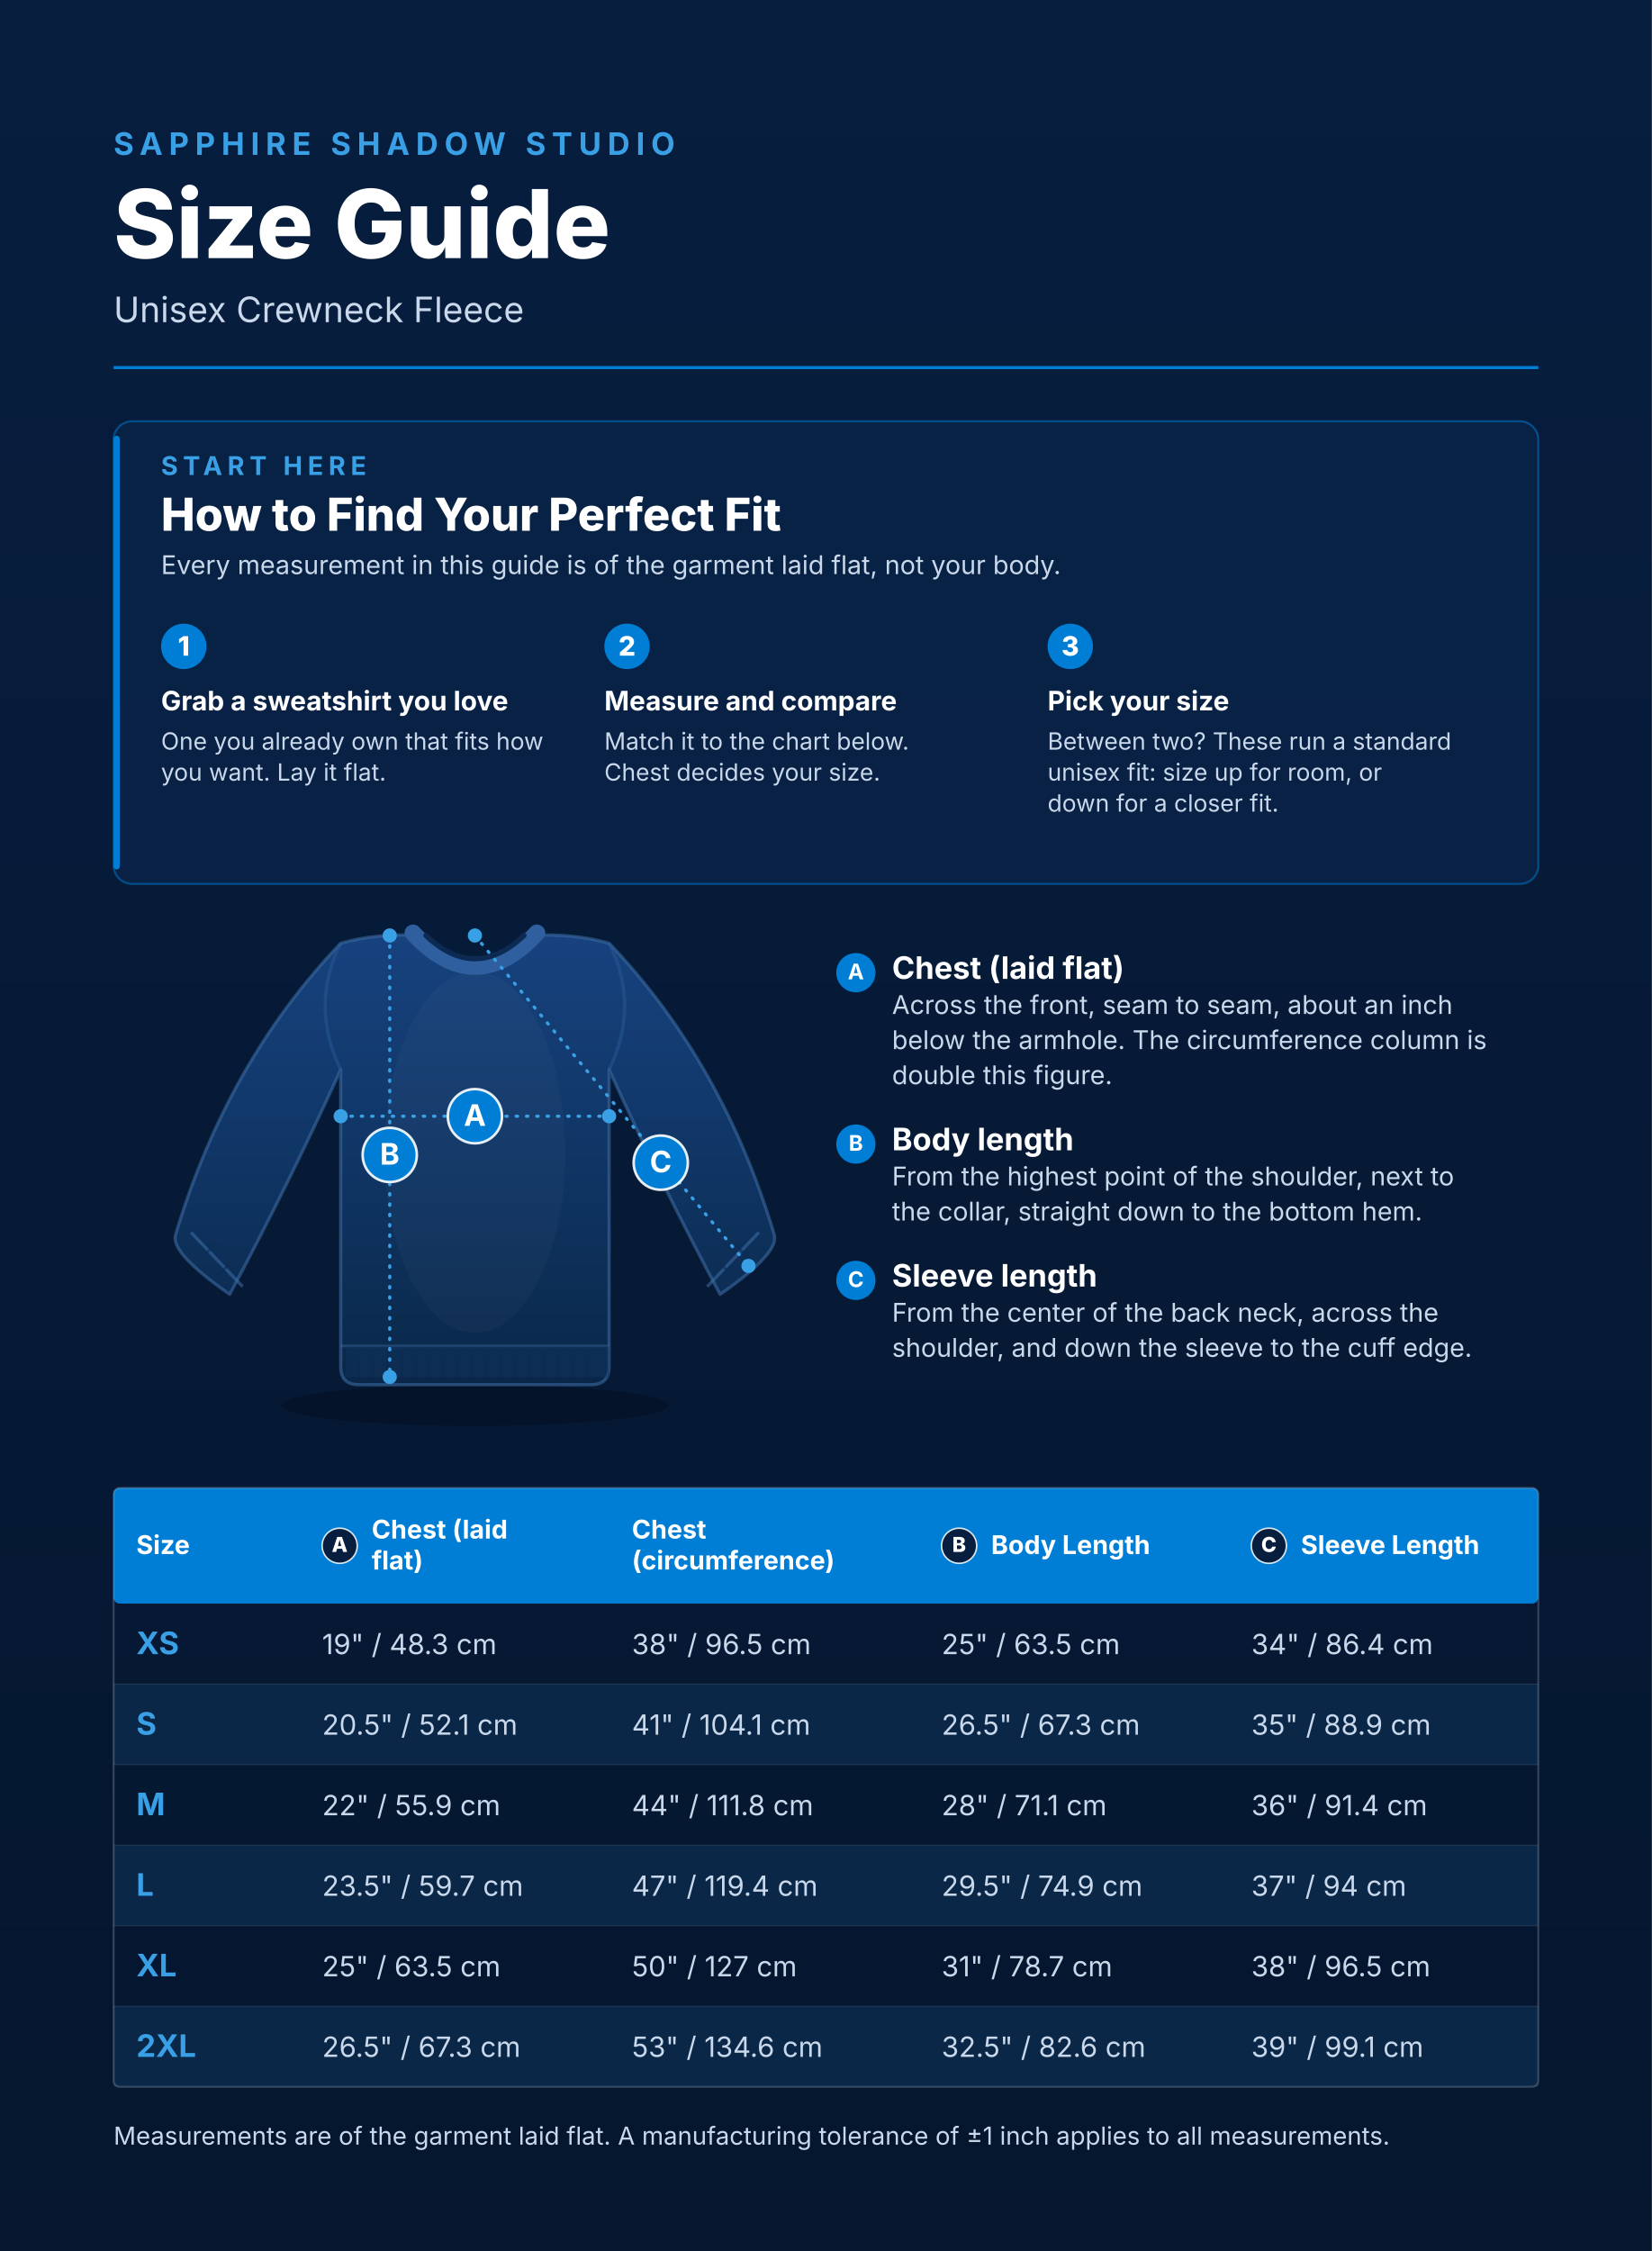
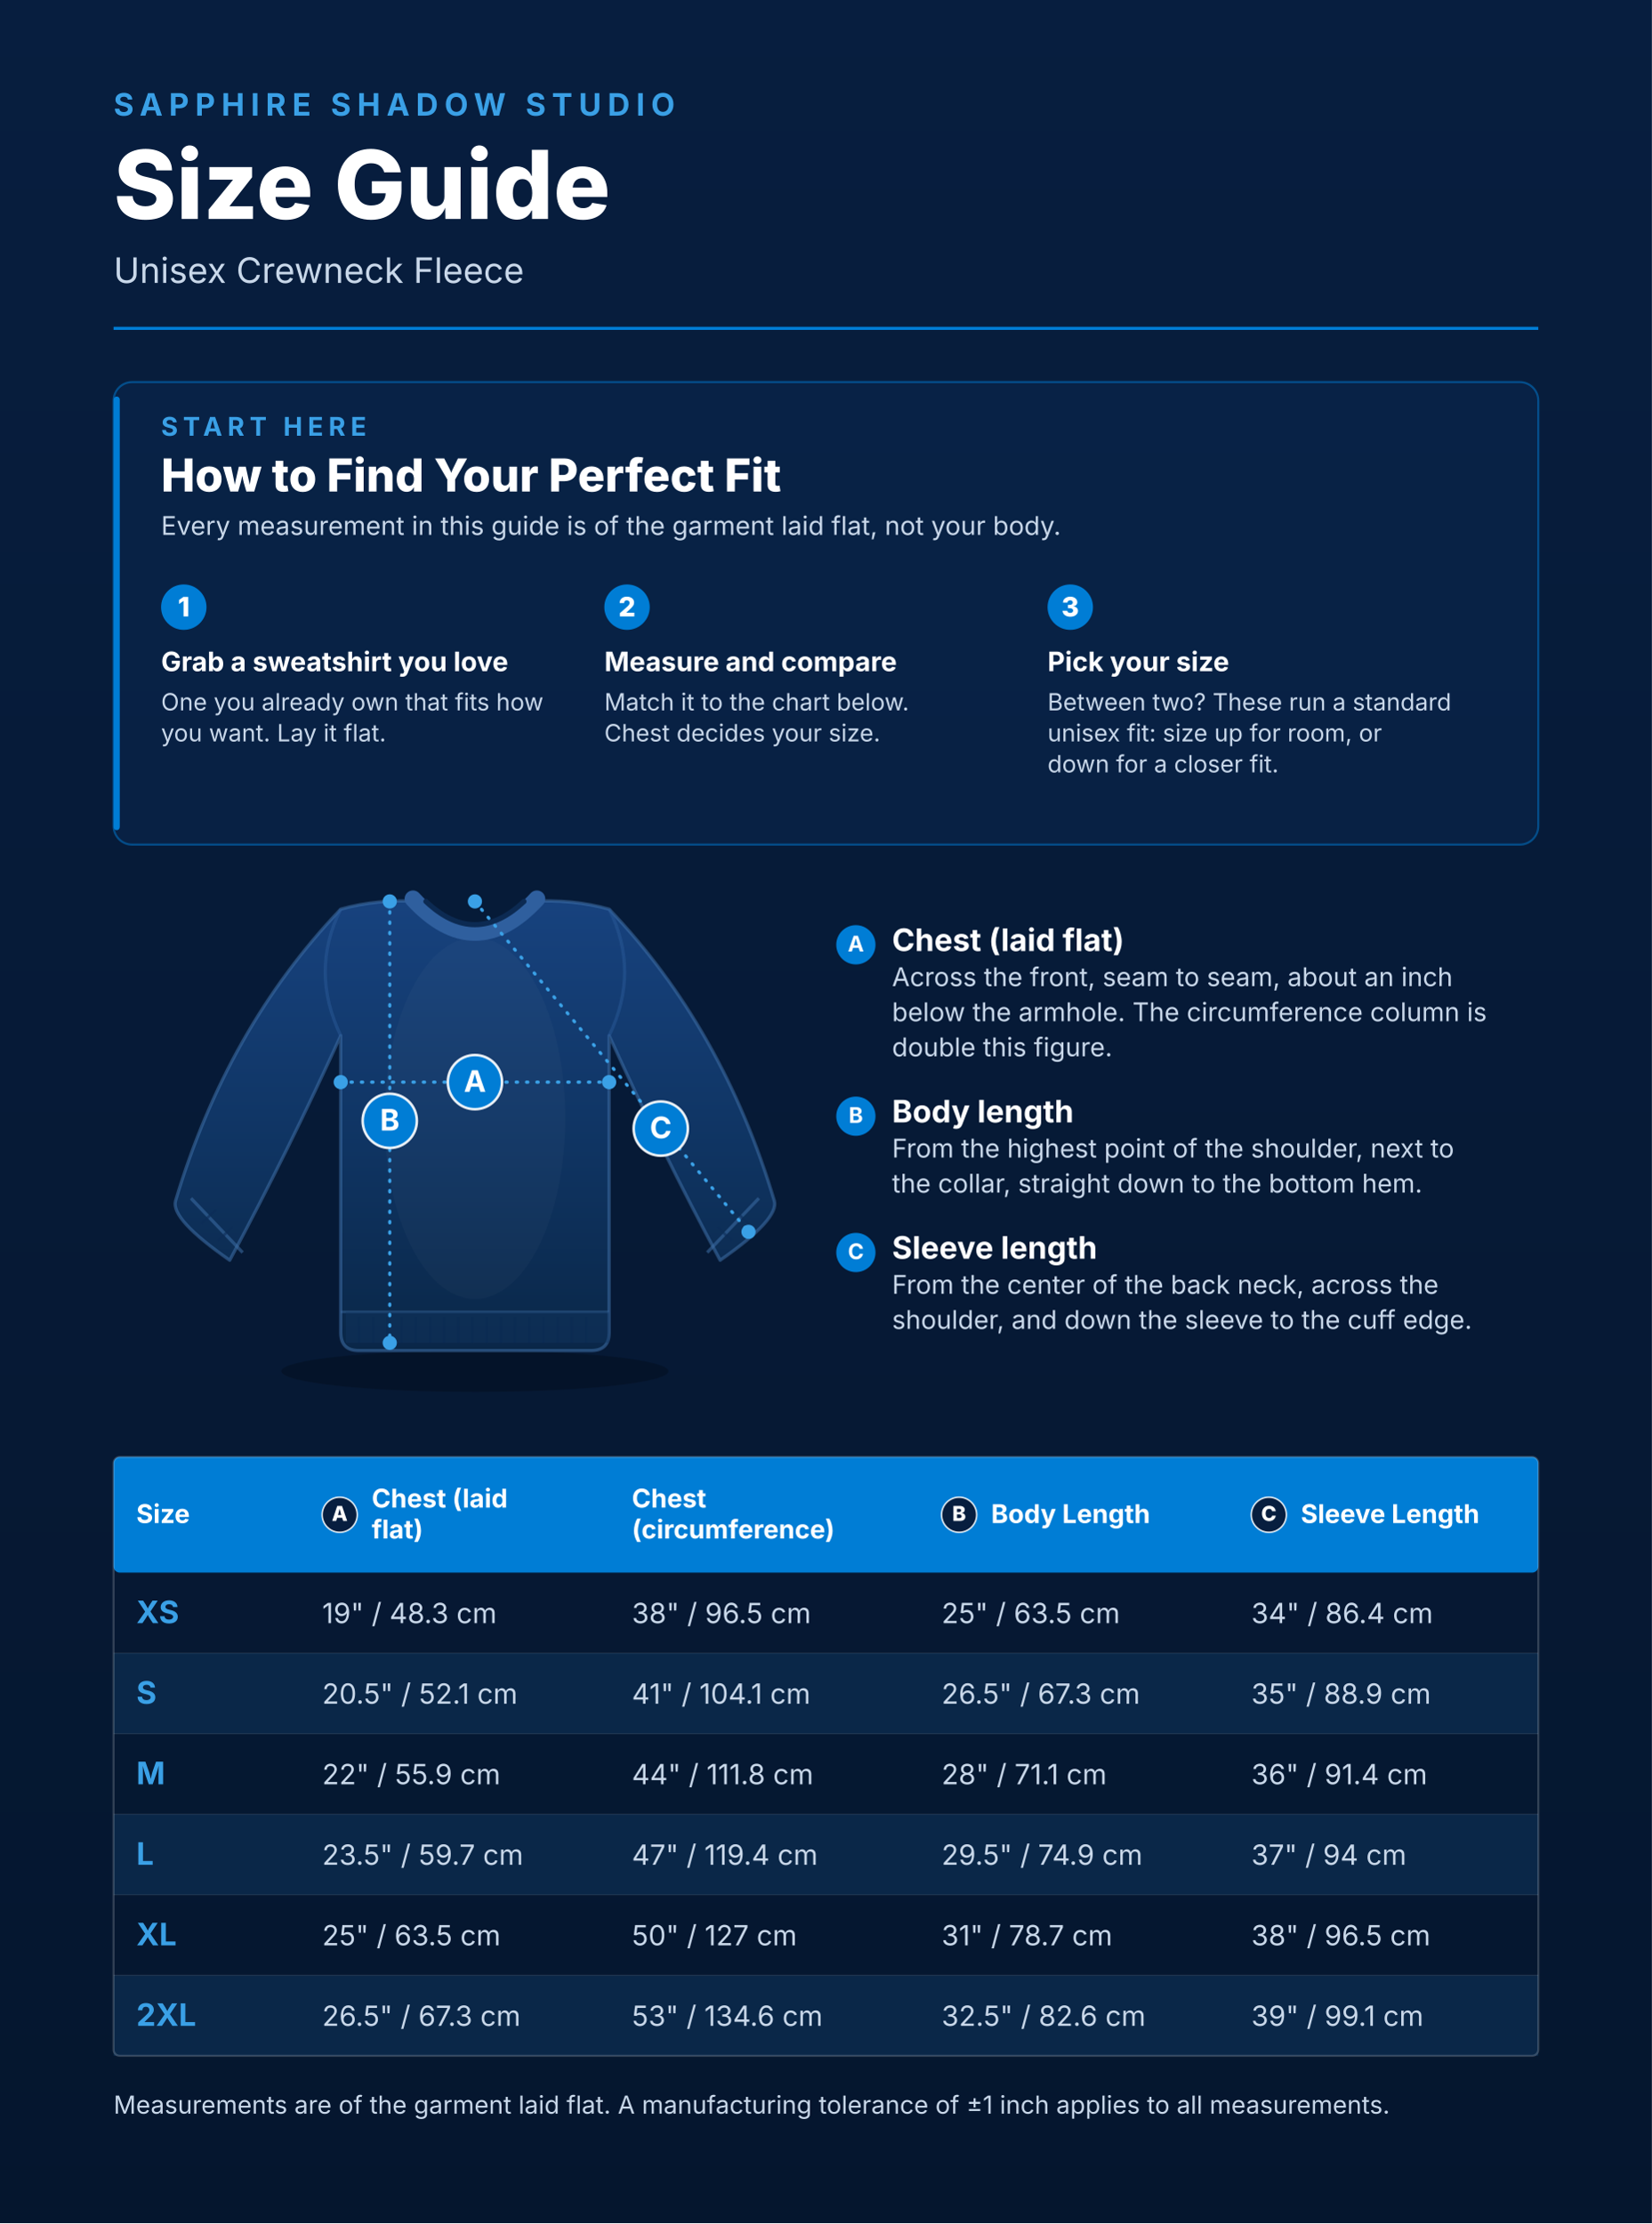
- <svg xmlns="http://www.w3.org/2000/svg" width="1600" height="2180" viewBox="0 0 1600 2180">
+ <svg xmlns="http://www.w3.org/2000/svg" width="1600" height="2153" viewBox="0 0 1600 2153">
  <defs>
    <linearGradient id="bgGrad" x1="0" y1="0" x2="0" y2="1">
      <stop offset="0" stop-color="#071e3f" />
      <stop offset="1" stop-color="#05162e" />
    </linearGradient>
    <linearGradient id="garmentGrad" x1="0" y1="0" x2="0" y2="1">
      <stop offset="0" stop-color="#17427e" />
      <stop offset="0.55" stop-color="#0f3462" />
      <stop offset="1" stop-color="#0a2748" />
    </linearGradient>
  </defs>
-   <rect width="1600" height="2180" fill="url(#bgGrad)" />
-   <text x="110" y="150" font-family="Inter" font-weight="700" font-size="30" fill="#3aa0e6" text-anchor="start" letter-spacing="6">SAPPHIRE SHADOW STUDIO</text>
-   <text x="110" y="250" font-family="Inter" font-weight="800" font-size="92" fill="#ffffff" text-anchor="start">Size Guide</text>
-   <text x="110" y="312" font-family="Inter" font-weight="400" font-size="34" fill="#c9d8ea" text-anchor="start">Unisex Crewneck Fleece</text>
-   <line x1="110" y1="356" x2="1490" y2="356" stroke="#007dd5" stroke-width="3" />
-   <rect x="110" y="408" width="1380" height="448" rx="18" fill="#0c2c56" fill-opacity="0.4" stroke="#007dd5" stroke-opacity="0.5" stroke-width="2" />
-   <rect x="110" y="422" width="6" height="420" rx="3" fill="#007dd5" />
-   <text x="156" y="460" font-family="Inter" font-weight="700" font-size="25" fill="#3aa0e6" text-anchor="start" letter-spacing="5">START HERE</text>
-   <text x="156" y="514" font-family="Inter" font-weight="800" font-size="44" fill="#ffffff" text-anchor="start">How to Find Your Perfect Fit</text>
-   <text x="156" y="556" font-family="Inter" font-weight="400" font-size="25" fill="#c9d8ea" text-anchor="start">Every measurement in this guide is of the garment laid flat, not your body.</text>
-   <circle cx="178" cy="626" r="22" fill="#007dd5" />
-   <text x="178" y="635" font-family="Inter" font-weight="800" font-size="26" fill="#ffffff" text-anchor="middle">1</text>
-   <text x="156" y="688" font-family="Inter" font-weight="700" font-size="26" fill="#ffffff" text-anchor="start">Grab a sweatshirt you love</text>
-   <text x="156" y="726" font-family="Inter" font-weight="400" font-size="23" fill="#c9d8ea" text-anchor="start">One you already own that fits how</text>
-   <text x="156" y="756" font-family="Inter" font-weight="400" font-size="23" fill="#c9d8ea" text-anchor="start">you want. Lay it flat.</text>
-   <circle cx="607.333" cy="626" r="22" fill="#007dd5" />
-   <text x="607.333" y="635" font-family="Inter" font-weight="800" font-size="26" fill="#ffffff" text-anchor="middle">2</text>
-   <text x="585.333" y="688" font-family="Inter" font-weight="700" font-size="26" fill="#ffffff" text-anchor="start">Measure and compare</text>
-   <text x="585.333" y="726" font-family="Inter" font-weight="400" font-size="23" fill="#c9d8ea" text-anchor="start">Match it to the chart below.</text>
-   <text x="585.333" y="756" font-family="Inter" font-weight="400" font-size="23" fill="#c9d8ea" text-anchor="start">Chest decides your size.</text>
-   <circle cx="1036.667" cy="626" r="22" fill="#007dd5" />
-   <text x="1036.667" y="635" font-family="Inter" font-weight="800" font-size="26" fill="#ffffff" text-anchor="middle">3</text>
-   <text x="1014.667" y="688" font-family="Inter" font-weight="700" font-size="26" fill="#ffffff" text-anchor="start">Pick your size</text>
-   <text x="1014.667" y="726" font-family="Inter" font-weight="400" font-size="23" fill="#c9d8ea" text-anchor="start">Between two? These run a standard</text>
-   <text x="1014.667" y="756" font-family="Inter" font-weight="400" font-size="23" fill="#c9d8ea" text-anchor="start">unisex fit: size up for room, or</text>
-   <text x="1014.667" y="786" font-family="Inter" font-weight="400" font-size="23" fill="#c9d8ea" text-anchor="start">down for a closer fit.</text>
-   <g transform="translate(110,716) scale(1.25)">
+   <rect width="1600" height="2153" fill="url(#bgGrad)" />
+   <text x="110" y="112" font-family="Inter" font-weight="700" font-size="30" fill="#3aa0e6" text-anchor="start" letter-spacing="6">SAPPHIRE SHADOW STUDIO</text>
+   <text x="110" y="212" font-family="Inter" font-weight="800" font-size="92" fill="#ffffff" text-anchor="start">Size Guide</text>
+   <text x="110" y="274" font-family="Inter" font-weight="400" font-size="34" fill="#c9d8ea" text-anchor="start">Unisex Crewneck Fleece</text>
+   <line x1="110" y1="318" x2="1490" y2="318" stroke="#007dd5" stroke-width="3" />
+   <rect x="110" y="370" width="1380" height="448" rx="18" fill="#0c2c56" fill-opacity="0.4" stroke="#007dd5" stroke-opacity="0.5" stroke-width="2" />
+   <rect x="110" y="384" width="6" height="420" rx="3" fill="#007dd5" />
+   <text x="156" y="422" font-family="Inter" font-weight="700" font-size="25" fill="#3aa0e6" text-anchor="start" letter-spacing="5">START HERE</text>
+   <text x="156" y="476" font-family="Inter" font-weight="800" font-size="44" fill="#ffffff" text-anchor="start">How to Find Your Perfect Fit</text>
+   <text x="156" y="518" font-family="Inter" font-weight="400" font-size="25" fill="#c9d8ea" text-anchor="start">Every measurement in this guide is of the garment laid flat, not your body.</text>
+   <circle cx="178" cy="588" r="22" fill="#007dd5" />
+   <text x="178" y="597" font-family="Inter" font-weight="800" font-size="26" fill="#ffffff" text-anchor="middle">1</text>
+   <text x="156" y="650" font-family="Inter" font-weight="700" font-size="26" fill="#ffffff" text-anchor="start">Grab a sweatshirt you love</text>
+   <text x="156" y="688" font-family="Inter" font-weight="400" font-size="23" fill="#c9d8ea" text-anchor="start">One you already own that fits how</text>
+   <text x="156" y="718" font-family="Inter" font-weight="400" font-size="23" fill="#c9d8ea" text-anchor="start">you want. Lay it flat.</text>
+   <circle cx="607.333" cy="588" r="22" fill="#007dd5" />
+   <text x="607.333" y="597" font-family="Inter" font-weight="800" font-size="26" fill="#ffffff" text-anchor="middle">2</text>
+   <text x="585.333" y="650" font-family="Inter" font-weight="700" font-size="26" fill="#ffffff" text-anchor="start">Measure and compare</text>
+   <text x="585.333" y="688" font-family="Inter" font-weight="400" font-size="23" fill="#c9d8ea" text-anchor="start">Match it to the chart below.</text>
+   <text x="585.333" y="718" font-family="Inter" font-weight="400" font-size="23" fill="#c9d8ea" text-anchor="start">Chest decides your size.</text>
+   <circle cx="1036.667" cy="588" r="22" fill="#007dd5" />
+   <text x="1036.667" y="597" font-family="Inter" font-weight="800" font-size="26" fill="#ffffff" text-anchor="middle">3</text>
+   <text x="1014.667" y="650" font-family="Inter" font-weight="700" font-size="26" fill="#ffffff" text-anchor="start">Pick your size</text>
+   <text x="1014.667" y="688" font-family="Inter" font-weight="400" font-size="23" fill="#c9d8ea" text-anchor="start">Between two? These run a standard</text>
+   <text x="1014.667" y="718" font-family="Inter" font-weight="400" font-size="23" fill="#c9d8ea" text-anchor="start">unisex fit: size up for room, or</text>
+   <text x="1014.667" y="748" font-family="Inter" font-weight="400" font-size="23" fill="#c9d8ea" text-anchor="start">down for a closer fit.</text>
+   <g transform="translate(110,683) scale(1.25)">
    <ellipse cx="280" cy="516" rx="150" ry="16" fill="#030b1a" opacity="0.45" />
    <path d="M238,152 Q280,192 322,152 Q356,150 384,158 Q472,250 512,384 Q516,398 470,430 Q424,344 384,256 L384,486 Q384,500 370,500 L190,500 Q176,500 176,486 L176,256 Q136,344 90,430 Q44,398 48,384 Q88,250 176,158 Q204,150 238,152 Z" fill="url(#garmentGrad)" stroke="#3f6fa8" stroke-opacity="0.55" stroke-width="2.5" stroke-linejoin="round" />
    <ellipse cx="280" cy="320" rx="70" ry="140" fill="#ffffff" opacity="0.025" />
    <path d="M384,158 Q408,206 384,256" fill="none" stroke="#2a5a99" stroke-opacity="0.5" stroke-width="2.5" />
    <path d="M176,158 Q152,206 176,256" fill="none" stroke="#2a5a99" stroke-opacity="0.5" stroke-width="2.5" />
    <path d="M176,470 L384,470" stroke="#3d6ea6" stroke-opacity="0.45" stroke-width="2" />
    <rect x="180" y="470" width="204" height="24" fill="#10345f" opacity="0.42" />
    <line x1="190" y1="474" x2="190" y2="494" stroke="#0a2a52" stroke-width="2" opacity="0.55" />
    <line x1="201" y1="474" x2="201" y2="494" stroke="#0a2a52" stroke-width="2" opacity="0.55" />
    <line x1="212" y1="474" x2="212" y2="494" stroke="#0a2a52" stroke-width="2" opacity="0.55" />
    <line x1="223" y1="474" x2="223" y2="494" stroke="#0a2a52" stroke-width="2" opacity="0.55" />
    <line x1="234" y1="474" x2="234" y2="494" stroke="#0a2a52" stroke-width="2" opacity="0.55" />
    <line x1="245" y1="474" x2="245" y2="494" stroke="#0a2a52" stroke-width="2" opacity="0.55" />
    <line x1="256" y1="474" x2="256" y2="494" stroke="#0a2a52" stroke-width="2" opacity="0.55" />
    <line x1="267" y1="474" x2="267" y2="494" stroke="#0a2a52" stroke-width="2" opacity="0.55" />
    <line x1="278" y1="474" x2="278" y2="494" stroke="#0a2a52" stroke-width="2" opacity="0.55" />
    <line x1="289" y1="474" x2="289" y2="494" stroke="#0a2a52" stroke-width="2" opacity="0.55" />
    <line x1="300" y1="474" x2="300" y2="494" stroke="#0a2a52" stroke-width="2" opacity="0.55" />
    <line x1="311" y1="474" x2="311" y2="494" stroke="#0a2a52" stroke-width="2" opacity="0.55" />
    <line x1="322" y1="474" x2="322" y2="494" stroke="#0a2a52" stroke-width="2" opacity="0.55" />
    <line x1="333" y1="474" x2="333" y2="494" stroke="#0a2a52" stroke-width="2" opacity="0.55" />
    <line x1="344" y1="474" x2="344" y2="494" stroke="#0a2a52" stroke-width="2" opacity="0.55" />
    <line x1="355" y1="474" x2="355" y2="494" stroke="#0a2a52" stroke-width="2" opacity="0.55" />
    <line x1="366" y1="474" x2="366" y2="494" stroke="#0a2a52" stroke-width="2" opacity="0.55" />
    <line x1="500" y1="382" x2="460" y2="424" stroke="#3d6ea6" stroke-opacity="0.55" stroke-width="2.5" />
    <line x1="492.2" y1="401.8" x2="480.6" y2="390.8" stroke="#0b2c56" stroke-width="2" opacity="0.6" />
    <line x1="479.4" y1="415.2" x2="467.8" y2="404.2" stroke="#0b2c56" stroke-width="2" opacity="0.6" />
    <line x1="60" y1="382" x2="100" y2="424" stroke="#3d6ea6" stroke-opacity="0.55" stroke-width="2.5" />
    <line x1="79.4" y1="390.8" x2="67.8" y2="401.8" stroke="#0b2c56" stroke-width="2" opacity="0.6" />
    <line x1="92.2" y1="404.2" x2="80.6" y2="415.2" stroke="#0b2c56" stroke-width="2" opacity="0.6" />
    <path d="M232,150 Q280,202 328,150" fill="none" stroke="#2f5f9e" stroke-width="13" stroke-linecap="round" />
    <path d="M242,152 Q280,188 318,152" fill="none" stroke="#0c2a52" stroke-width="4" stroke-linecap="round" />
    <line x1="176" y1="292" x2="384" y2="292" stroke="#3aa0e6" stroke-width="2.5" stroke-dasharray="1 7" stroke-linecap="round" />
    <circle cx="176" cy="292" r="5.5" fill="#3aa0e6" />
    <circle cx="384" cy="292" r="5.5" fill="#3aa0e6" />
    <circle cx="280" cy="292" r="21" fill="#007dd5" stroke="#ffffff" stroke-opacity="0.9" stroke-width="2" />
    <text x="280" y="299.5" font-family="Inter" font-weight="700" font-size="23" fill="#ffffff" text-anchor="middle">A</text>
    <line x1="214" y1="152" x2="214" y2="494" stroke="#3aa0e6" stroke-width="2.5" stroke-dasharray="1 7" stroke-linecap="round" />
    <circle cx="214" cy="152" r="5.5" fill="#3aa0e6" />
    <circle cx="214" cy="494" r="5.5" fill="#3aa0e6" />
    <circle cx="214" cy="322" r="21" fill="#007dd5" stroke="#ffffff" stroke-opacity="0.9" stroke-width="2" />
    <text x="214" y="329.5" font-family="Inter" font-weight="700" font-size="23" fill="#ffffff" text-anchor="middle">B</text>
    <line x1="280" y1="152" x2="492" y2="408" stroke="#3aa0e6" stroke-width="2.5" stroke-dasharray="1 7" stroke-linecap="round" />
    <circle cx="280" cy="152" r="5.5" fill="#3aa0e6" />
    <circle cx="492" cy="408" r="5.5" fill="#3aa0e6" />
    <circle cx="424" cy="328" r="21" fill="#007dd5" stroke="#ffffff" stroke-opacity="0.9" stroke-width="2" />
    <text x="424" y="335.5" font-family="Inter" font-weight="700" font-size="23" fill="#ffffff" text-anchor="middle">C</text>
  </g>
-   <circle cx="829" cy="942" r="19" fill="#007dd5" />
-   <text x="829" y="948.46" font-family="Inter" font-weight="700" font-size="20.9" fill="#ffffff" text-anchor="middle">A</text>
-   <text x="864" y="948" font-family="Inter" font-weight="700" font-size="30" fill="#ffffff" text-anchor="start">Chest (laid flat)</text>
-   <text x="864" y="982" font-family="Inter" font-weight="400" font-size="25" fill="#c9d8ea" text-anchor="start">Across the front, seam to seam, about an inch</text>
-   <text x="864" y="1016" font-family="Inter" font-weight="400" font-size="25" fill="#c9d8ea" text-anchor="start">below the armhole. The circumference column is</text>
-   <text x="864" y="1050" font-family="Inter" font-weight="400" font-size="25" fill="#c9d8ea" text-anchor="start">double this figure.</text>
-   <circle cx="829" cy="1108" r="19" fill="#007dd5" />
-   <text x="829" y="1114.46" font-family="Inter" font-weight="700" font-size="20.9" fill="#ffffff" text-anchor="middle">B</text>
-   <text x="864" y="1114" font-family="Inter" font-weight="700" font-size="30" fill="#ffffff" text-anchor="start">Body length</text>
-   <text x="864" y="1148" font-family="Inter" font-weight="400" font-size="25" fill="#c9d8ea" text-anchor="start">From the highest point of the shoulder, next to</text>
-   <text x="864" y="1182" font-family="Inter" font-weight="400" font-size="25" fill="#c9d8ea" text-anchor="start">the collar, straight down to the bottom hem.</text>
-   <circle cx="829" cy="1240" r="19" fill="#007dd5" />
-   <text x="829" y="1246.46" font-family="Inter" font-weight="700" font-size="20.9" fill="#ffffff" text-anchor="middle">C</text>
-   <text x="864" y="1246" font-family="Inter" font-weight="700" font-size="30" fill="#ffffff" text-anchor="start">Sleeve length</text>
-   <text x="864" y="1280" font-family="Inter" font-weight="400" font-size="25" fill="#c9d8ea" text-anchor="start">From the center of the back neck, across the</text>
-   <text x="864" y="1314" font-family="Inter" font-weight="400" font-size="25" fill="#c9d8ea" text-anchor="start">shoulder, and down the sleeve to the cuff edge.</text>
-   <rect x="110" y="1441" width="1380" height="112" fill="#007dd5" rx="6" />
-   <text x="132" y="1505" font-family="Inter" font-weight="700" font-size="25" fill="#ffffff" text-anchor="start">Size</text>
-   <circle cx="329" cy="1497" r="17" fill="#071e3f" stroke="#ffffff" stroke-opacity="0.85" stroke-width="1.5" />
-   <text x="329" y="1503" font-family="Inter" font-weight="800" font-size="20" fill="#ffffff" text-anchor="middle">A</text>
-   <text x="360" y="1490" font-family="Inter" font-weight="700" font-size="25" fill="#ffffff" text-anchor="start">Chest (laid</text>
-   <text x="360" y="1520" font-family="Inter" font-weight="700" font-size="25" fill="#ffffff" text-anchor="start">flat)</text>
-   <text x="612" y="1490" font-family="Inter" font-weight="700" font-size="25" fill="#ffffff" text-anchor="start">Chest</text>
-   <text x="612" y="1520" font-family="Inter" font-weight="700" font-size="25" fill="#ffffff" text-anchor="start">(circumference)</text>
-   <circle cx="929" cy="1497" r="17" fill="#071e3f" stroke="#ffffff" stroke-opacity="0.85" stroke-width="1.5" />
-   <text x="929" y="1503" font-family="Inter" font-weight="800" font-size="20" fill="#ffffff" text-anchor="middle">B</text>
-   <text x="960" y="1505" font-family="Inter" font-weight="700" font-size="25" fill="#ffffff" text-anchor="start">Body Length</text>
-   <circle cx="1229" cy="1497" r="17" fill="#071e3f" stroke="#ffffff" stroke-opacity="0.85" stroke-width="1.5" />
-   <text x="1229" y="1503" font-family="Inter" font-weight="800" font-size="20" fill="#ffffff" text-anchor="middle">C</text>
-   <text x="1260" y="1505" font-family="Inter" font-weight="700" font-size="25" fill="#ffffff" text-anchor="start">Sleeve Length</text>
-   <text x="132" y="1602" font-family="Inter" font-weight="700" font-size="30" fill="#3aa0e6" text-anchor="start">XS</text>
-   <text x="312" y="1602" font-family="Inter" font-weight="400" font-size="27" fill="#c9d8ea" text-anchor="start">19" / 48.3 cm</text>
-   <text x="612" y="1602" font-family="Inter" font-weight="400" font-size="27" fill="#c9d8ea" text-anchor="start">38" / 96.5 cm</text>
-   <text x="912" y="1602" font-family="Inter" font-weight="400" font-size="27" fill="#c9d8ea" text-anchor="start">25" / 63.5 cm</text>
-   <text x="1212" y="1602" font-family="Inter" font-weight="400" font-size="27" fill="#c9d8ea" text-anchor="start">34" / 86.4 cm</text>
-   <rect x="110" y="1631" width="1380" height="78" fill="#0a2748" />
-   <text x="132" y="1680" font-family="Inter" font-weight="700" font-size="30" fill="#3aa0e6" text-anchor="start">S</text>
-   <text x="312" y="1680" font-family="Inter" font-weight="400" font-size="27" fill="#c9d8ea" text-anchor="start">20.5" / 52.1 cm</text>
-   <text x="612" y="1680" font-family="Inter" font-weight="400" font-size="27" fill="#c9d8ea" text-anchor="start">41" / 104.1 cm</text>
-   <text x="912" y="1680" font-family="Inter" font-weight="400" font-size="27" fill="#c9d8ea" text-anchor="start">26.5" / 67.3 cm</text>
-   <text x="1212" y="1680" font-family="Inter" font-weight="400" font-size="27" fill="#c9d8ea" text-anchor="start">35" / 88.9 cm</text>
-   <text x="132" y="1758" font-family="Inter" font-weight="700" font-size="30" fill="#3aa0e6" text-anchor="start">M</text>
-   <text x="312" y="1758" font-family="Inter" font-weight="400" font-size="27" fill="#c9d8ea" text-anchor="start">22" / 55.9 cm</text>
-   <text x="612" y="1758" font-family="Inter" font-weight="400" font-size="27" fill="#c9d8ea" text-anchor="start">44" / 111.8 cm</text>
-   <text x="912" y="1758" font-family="Inter" font-weight="400" font-size="27" fill="#c9d8ea" text-anchor="start">28" / 71.1 cm</text>
-   <text x="1212" y="1758" font-family="Inter" font-weight="400" font-size="27" fill="#c9d8ea" text-anchor="start">36" / 91.4 cm</text>
-   <rect x="110" y="1787" width="1380" height="78" fill="#0a2748" />
-   <text x="132" y="1836" font-family="Inter" font-weight="700" font-size="30" fill="#3aa0e6" text-anchor="start">L</text>
-   <text x="312" y="1836" font-family="Inter" font-weight="400" font-size="27" fill="#c9d8ea" text-anchor="start">23.5" / 59.7 cm</text>
-   <text x="612" y="1836" font-family="Inter" font-weight="400" font-size="27" fill="#c9d8ea" text-anchor="start">47" / 119.4 cm</text>
-   <text x="912" y="1836" font-family="Inter" font-weight="400" font-size="27" fill="#c9d8ea" text-anchor="start">29.5" / 74.9 cm</text>
-   <text x="1212" y="1836" font-family="Inter" font-weight="400" font-size="27" fill="#c9d8ea" text-anchor="start">37" / 94 cm</text>
-   <text x="132" y="1914" font-family="Inter" font-weight="700" font-size="30" fill="#3aa0e6" text-anchor="start">XL</text>
-   <text x="312" y="1914" font-family="Inter" font-weight="400" font-size="27" fill="#c9d8ea" text-anchor="start">25" / 63.5 cm</text>
-   <text x="612" y="1914" font-family="Inter" font-weight="400" font-size="27" fill="#c9d8ea" text-anchor="start">50" / 127 cm</text>
-   <text x="912" y="1914" font-family="Inter" font-weight="400" font-size="27" fill="#c9d8ea" text-anchor="start">31" / 78.7 cm</text>
-   <text x="1212" y="1914" font-family="Inter" font-weight="400" font-size="27" fill="#c9d8ea" text-anchor="start">38" / 96.5 cm</text>
-   <rect x="110" y="1943" width="1380" height="78" fill="#0a2748" />
-   <text x="132" y="1992" font-family="Inter" font-weight="700" font-size="30" fill="#3aa0e6" text-anchor="start">2XL</text>
-   <text x="312" y="1992" font-family="Inter" font-weight="400" font-size="27" fill="#c9d8ea" text-anchor="start">26.5" / 67.3 cm</text>
-   <text x="612" y="1992" font-family="Inter" font-weight="400" font-size="27" fill="#c9d8ea" text-anchor="start">53" / 134.6 cm</text>
-   <text x="912" y="1992" font-family="Inter" font-weight="400" font-size="27" fill="#c9d8ea" text-anchor="start">32.5" / 82.6 cm</text>
-   <text x="1212" y="1992" font-family="Inter" font-weight="400" font-size="27" fill="#c9d8ea" text-anchor="start">39" / 99.1 cm</text>
-   <rect x="110" y="1441" width="1380" height="580" fill="none" stroke="#ffffff" stroke-opacity="0.18" stroke-width="2" rx="6" />
-   <line x1="110" y1="1631" x2="1490" y2="1631" stroke="#ffffff" stroke-opacity="0.10" stroke-width="1" />
-   <line x1="110" y1="1709" x2="1490" y2="1709" stroke="#ffffff" stroke-opacity="0.10" stroke-width="1" />
-   <line x1="110" y1="1787" x2="1490" y2="1787" stroke="#ffffff" stroke-opacity="0.10" stroke-width="1" />
-   <line x1="110" y1="1865" x2="1490" y2="1865" stroke="#ffffff" stroke-opacity="0.10" stroke-width="1" />
-   <line x1="110" y1="1943" x2="1490" y2="1943" stroke="#ffffff" stroke-opacity="0.10" stroke-width="1" />
-   <text x="110" y="2077" font-family="Inter" font-weight="400" font-size="24" fill="#c9d8ea" text-anchor="start">Measurements are of the garment laid flat. A manufacturing tolerance of ±1 inch applies to all measurements.</text>
+   <circle cx="829" cy="915" r="19" fill="#007dd5" />
+   <text x="829" y="921.46" font-family="Inter" font-weight="700" font-size="20.9" fill="#ffffff" text-anchor="middle">A</text>
+   <text x="864" y="921" font-family="Inter" font-weight="700" font-size="30" fill="#ffffff" text-anchor="start">Chest (laid flat)</text>
+   <text x="864" y="955" font-family="Inter" font-weight="400" font-size="25" fill="#c9d8ea" text-anchor="start">Across the front, seam to seam, about an inch</text>
+   <text x="864" y="989" font-family="Inter" font-weight="400" font-size="25" fill="#c9d8ea" text-anchor="start">below the armhole. The circumference column is</text>
+   <text x="864" y="1023" font-family="Inter" font-weight="400" font-size="25" fill="#c9d8ea" text-anchor="start">double this figure.</text>
+   <circle cx="829" cy="1081" r="19" fill="#007dd5" />
+   <text x="829" y="1087.46" font-family="Inter" font-weight="700" font-size="20.9" fill="#ffffff" text-anchor="middle">B</text>
+   <text x="864" y="1087" font-family="Inter" font-weight="700" font-size="30" fill="#ffffff" text-anchor="start">Body length</text>
+   <text x="864" y="1121" font-family="Inter" font-weight="400" font-size="25" fill="#c9d8ea" text-anchor="start">From the highest point of the shoulder, next to</text>
+   <text x="864" y="1155" font-family="Inter" font-weight="400" font-size="25" fill="#c9d8ea" text-anchor="start">the collar, straight down to the bottom hem.</text>
+   <circle cx="829" cy="1213" r="19" fill="#007dd5" />
+   <text x="829" y="1219.46" font-family="Inter" font-weight="700" font-size="20.9" fill="#ffffff" text-anchor="middle">C</text>
+   <text x="864" y="1219" font-family="Inter" font-weight="700" font-size="30" fill="#ffffff" text-anchor="start">Sleeve length</text>
+   <text x="864" y="1253" font-family="Inter" font-weight="400" font-size="25" fill="#c9d8ea" text-anchor="start">From the center of the back neck, across the</text>
+   <text x="864" y="1287" font-family="Inter" font-weight="400" font-size="25" fill="#c9d8ea" text-anchor="start">shoulder, and down the sleeve to the cuff edge.</text>
+   <rect x="110" y="1411" width="1380" height="112" fill="#007dd5" rx="6" />
+   <text x="132" y="1475" font-family="Inter" font-weight="700" font-size="25" fill="#ffffff" text-anchor="start">Size</text>
+   <circle cx="329" cy="1467" r="17" fill="#071e3f" stroke="#ffffff" stroke-opacity="0.85" stroke-width="1.5" />
+   <text x="329" y="1473" font-family="Inter" font-weight="800" font-size="20" fill="#ffffff" text-anchor="middle">A</text>
+   <text x="360" y="1460" font-family="Inter" font-weight="700" font-size="25" fill="#ffffff" text-anchor="start">Chest (laid</text>
+   <text x="360" y="1490" font-family="Inter" font-weight="700" font-size="25" fill="#ffffff" text-anchor="start">flat)</text>
+   <text x="612" y="1460" font-family="Inter" font-weight="700" font-size="25" fill="#ffffff" text-anchor="start">Chest</text>
+   <text x="612" y="1490" font-family="Inter" font-weight="700" font-size="25" fill="#ffffff" text-anchor="start">(circumference)</text>
+   <circle cx="929" cy="1467" r="17" fill="#071e3f" stroke="#ffffff" stroke-opacity="0.85" stroke-width="1.5" />
+   <text x="929" y="1473" font-family="Inter" font-weight="800" font-size="20" fill="#ffffff" text-anchor="middle">B</text>
+   <text x="960" y="1475" font-family="Inter" font-weight="700" font-size="25" fill="#ffffff" text-anchor="start">Body Length</text>
+   <circle cx="1229" cy="1467" r="17" fill="#071e3f" stroke="#ffffff" stroke-opacity="0.85" stroke-width="1.5" />
+   <text x="1229" y="1473" font-family="Inter" font-weight="800" font-size="20" fill="#ffffff" text-anchor="middle">C</text>
+   <text x="1260" y="1475" font-family="Inter" font-weight="700" font-size="25" fill="#ffffff" text-anchor="start">Sleeve Length</text>
+   <text x="132" y="1572" font-family="Inter" font-weight="700" font-size="30" fill="#3aa0e6" text-anchor="start">XS</text>
+   <text x="312" y="1572" font-family="Inter" font-weight="400" font-size="27" fill="#c9d8ea" text-anchor="start">19" / 48.3 cm</text>
+   <text x="612" y="1572" font-family="Inter" font-weight="400" font-size="27" fill="#c9d8ea" text-anchor="start">38" / 96.5 cm</text>
+   <text x="912" y="1572" font-family="Inter" font-weight="400" font-size="27" fill="#c9d8ea" text-anchor="start">25" / 63.5 cm</text>
+   <text x="1212" y="1572" font-family="Inter" font-weight="400" font-size="27" fill="#c9d8ea" text-anchor="start">34" / 86.4 cm</text>
+   <rect x="110" y="1601" width="1380" height="78" fill="#0a2748" />
+   <text x="132" y="1650" font-family="Inter" font-weight="700" font-size="30" fill="#3aa0e6" text-anchor="start">S</text>
+   <text x="312" y="1650" font-family="Inter" font-weight="400" font-size="27" fill="#c9d8ea" text-anchor="start">20.5" / 52.1 cm</text>
+   <text x="612" y="1650" font-family="Inter" font-weight="400" font-size="27" fill="#c9d8ea" text-anchor="start">41" / 104.1 cm</text>
+   <text x="912" y="1650" font-family="Inter" font-weight="400" font-size="27" fill="#c9d8ea" text-anchor="start">26.5" / 67.3 cm</text>
+   <text x="1212" y="1650" font-family="Inter" font-weight="400" font-size="27" fill="#c9d8ea" text-anchor="start">35" / 88.9 cm</text>
+   <text x="132" y="1728" font-family="Inter" font-weight="700" font-size="30" fill="#3aa0e6" text-anchor="start">M</text>
+   <text x="312" y="1728" font-family="Inter" font-weight="400" font-size="27" fill="#c9d8ea" text-anchor="start">22" / 55.9 cm</text>
+   <text x="612" y="1728" font-family="Inter" font-weight="400" font-size="27" fill="#c9d8ea" text-anchor="start">44" / 111.8 cm</text>
+   <text x="912" y="1728" font-family="Inter" font-weight="400" font-size="27" fill="#c9d8ea" text-anchor="start">28" / 71.1 cm</text>
+   <text x="1212" y="1728" font-family="Inter" font-weight="400" font-size="27" fill="#c9d8ea" text-anchor="start">36" / 91.4 cm</text>
+   <rect x="110" y="1757" width="1380" height="78" fill="#0a2748" />
+   <text x="132" y="1806" font-family="Inter" font-weight="700" font-size="30" fill="#3aa0e6" text-anchor="start">L</text>
+   <text x="312" y="1806" font-family="Inter" font-weight="400" font-size="27" fill="#c9d8ea" text-anchor="start">23.5" / 59.7 cm</text>
+   <text x="612" y="1806" font-family="Inter" font-weight="400" font-size="27" fill="#c9d8ea" text-anchor="start">47" / 119.4 cm</text>
+   <text x="912" y="1806" font-family="Inter" font-weight="400" font-size="27" fill="#c9d8ea" text-anchor="start">29.5" / 74.9 cm</text>
+   <text x="1212" y="1806" font-family="Inter" font-weight="400" font-size="27" fill="#c9d8ea" text-anchor="start">37" / 94 cm</text>
+   <text x="132" y="1884" font-family="Inter" font-weight="700" font-size="30" fill="#3aa0e6" text-anchor="start">XL</text>
+   <text x="312" y="1884" font-family="Inter" font-weight="400" font-size="27" fill="#c9d8ea" text-anchor="start">25" / 63.5 cm</text>
+   <text x="612" y="1884" font-family="Inter" font-weight="400" font-size="27" fill="#c9d8ea" text-anchor="start">50" / 127 cm</text>
+   <text x="912" y="1884" font-family="Inter" font-weight="400" font-size="27" fill="#c9d8ea" text-anchor="start">31" / 78.7 cm</text>
+   <text x="1212" y="1884" font-family="Inter" font-weight="400" font-size="27" fill="#c9d8ea" text-anchor="start">38" / 96.5 cm</text>
+   <rect x="110" y="1913" width="1380" height="78" fill="#0a2748" />
+   <text x="132" y="1962" font-family="Inter" font-weight="700" font-size="30" fill="#3aa0e6" text-anchor="start">2XL</text>
+   <text x="312" y="1962" font-family="Inter" font-weight="400" font-size="27" fill="#c9d8ea" text-anchor="start">26.5" / 67.3 cm</text>
+   <text x="612" y="1962" font-family="Inter" font-weight="400" font-size="27" fill="#c9d8ea" text-anchor="start">53" / 134.6 cm</text>
+   <text x="912" y="1962" font-family="Inter" font-weight="400" font-size="27" fill="#c9d8ea" text-anchor="start">32.5" / 82.6 cm</text>
+   <text x="1212" y="1962" font-family="Inter" font-weight="400" font-size="27" fill="#c9d8ea" text-anchor="start">39" / 99.1 cm</text>
+   <rect x="110" y="1411" width="1380" height="580" fill="none" stroke="#ffffff" stroke-opacity="0.18" stroke-width="2" rx="6" />
+   <line x1="110" y1="1601" x2="1490" y2="1601" stroke="#ffffff" stroke-opacity="0.10" stroke-width="1" />
+   <line x1="110" y1="1679" x2="1490" y2="1679" stroke="#ffffff" stroke-opacity="0.10" stroke-width="1" />
+   <line x1="110" y1="1757" x2="1490" y2="1757" stroke="#ffffff" stroke-opacity="0.10" stroke-width="1" />
+   <line x1="110" y1="1835" x2="1490" y2="1835" stroke="#ffffff" stroke-opacity="0.10" stroke-width="1" />
+   <line x1="110" y1="1913" x2="1490" y2="1913" stroke="#ffffff" stroke-opacity="0.10" stroke-width="1" />
+   <text x="110" y="2047" font-family="Inter" font-weight="400" font-size="24" fill="#c9d8ea" text-anchor="start">Measurements are of the garment laid flat. A manufacturing tolerance of ±1 inch applies to all measurements.</text>
</svg>
